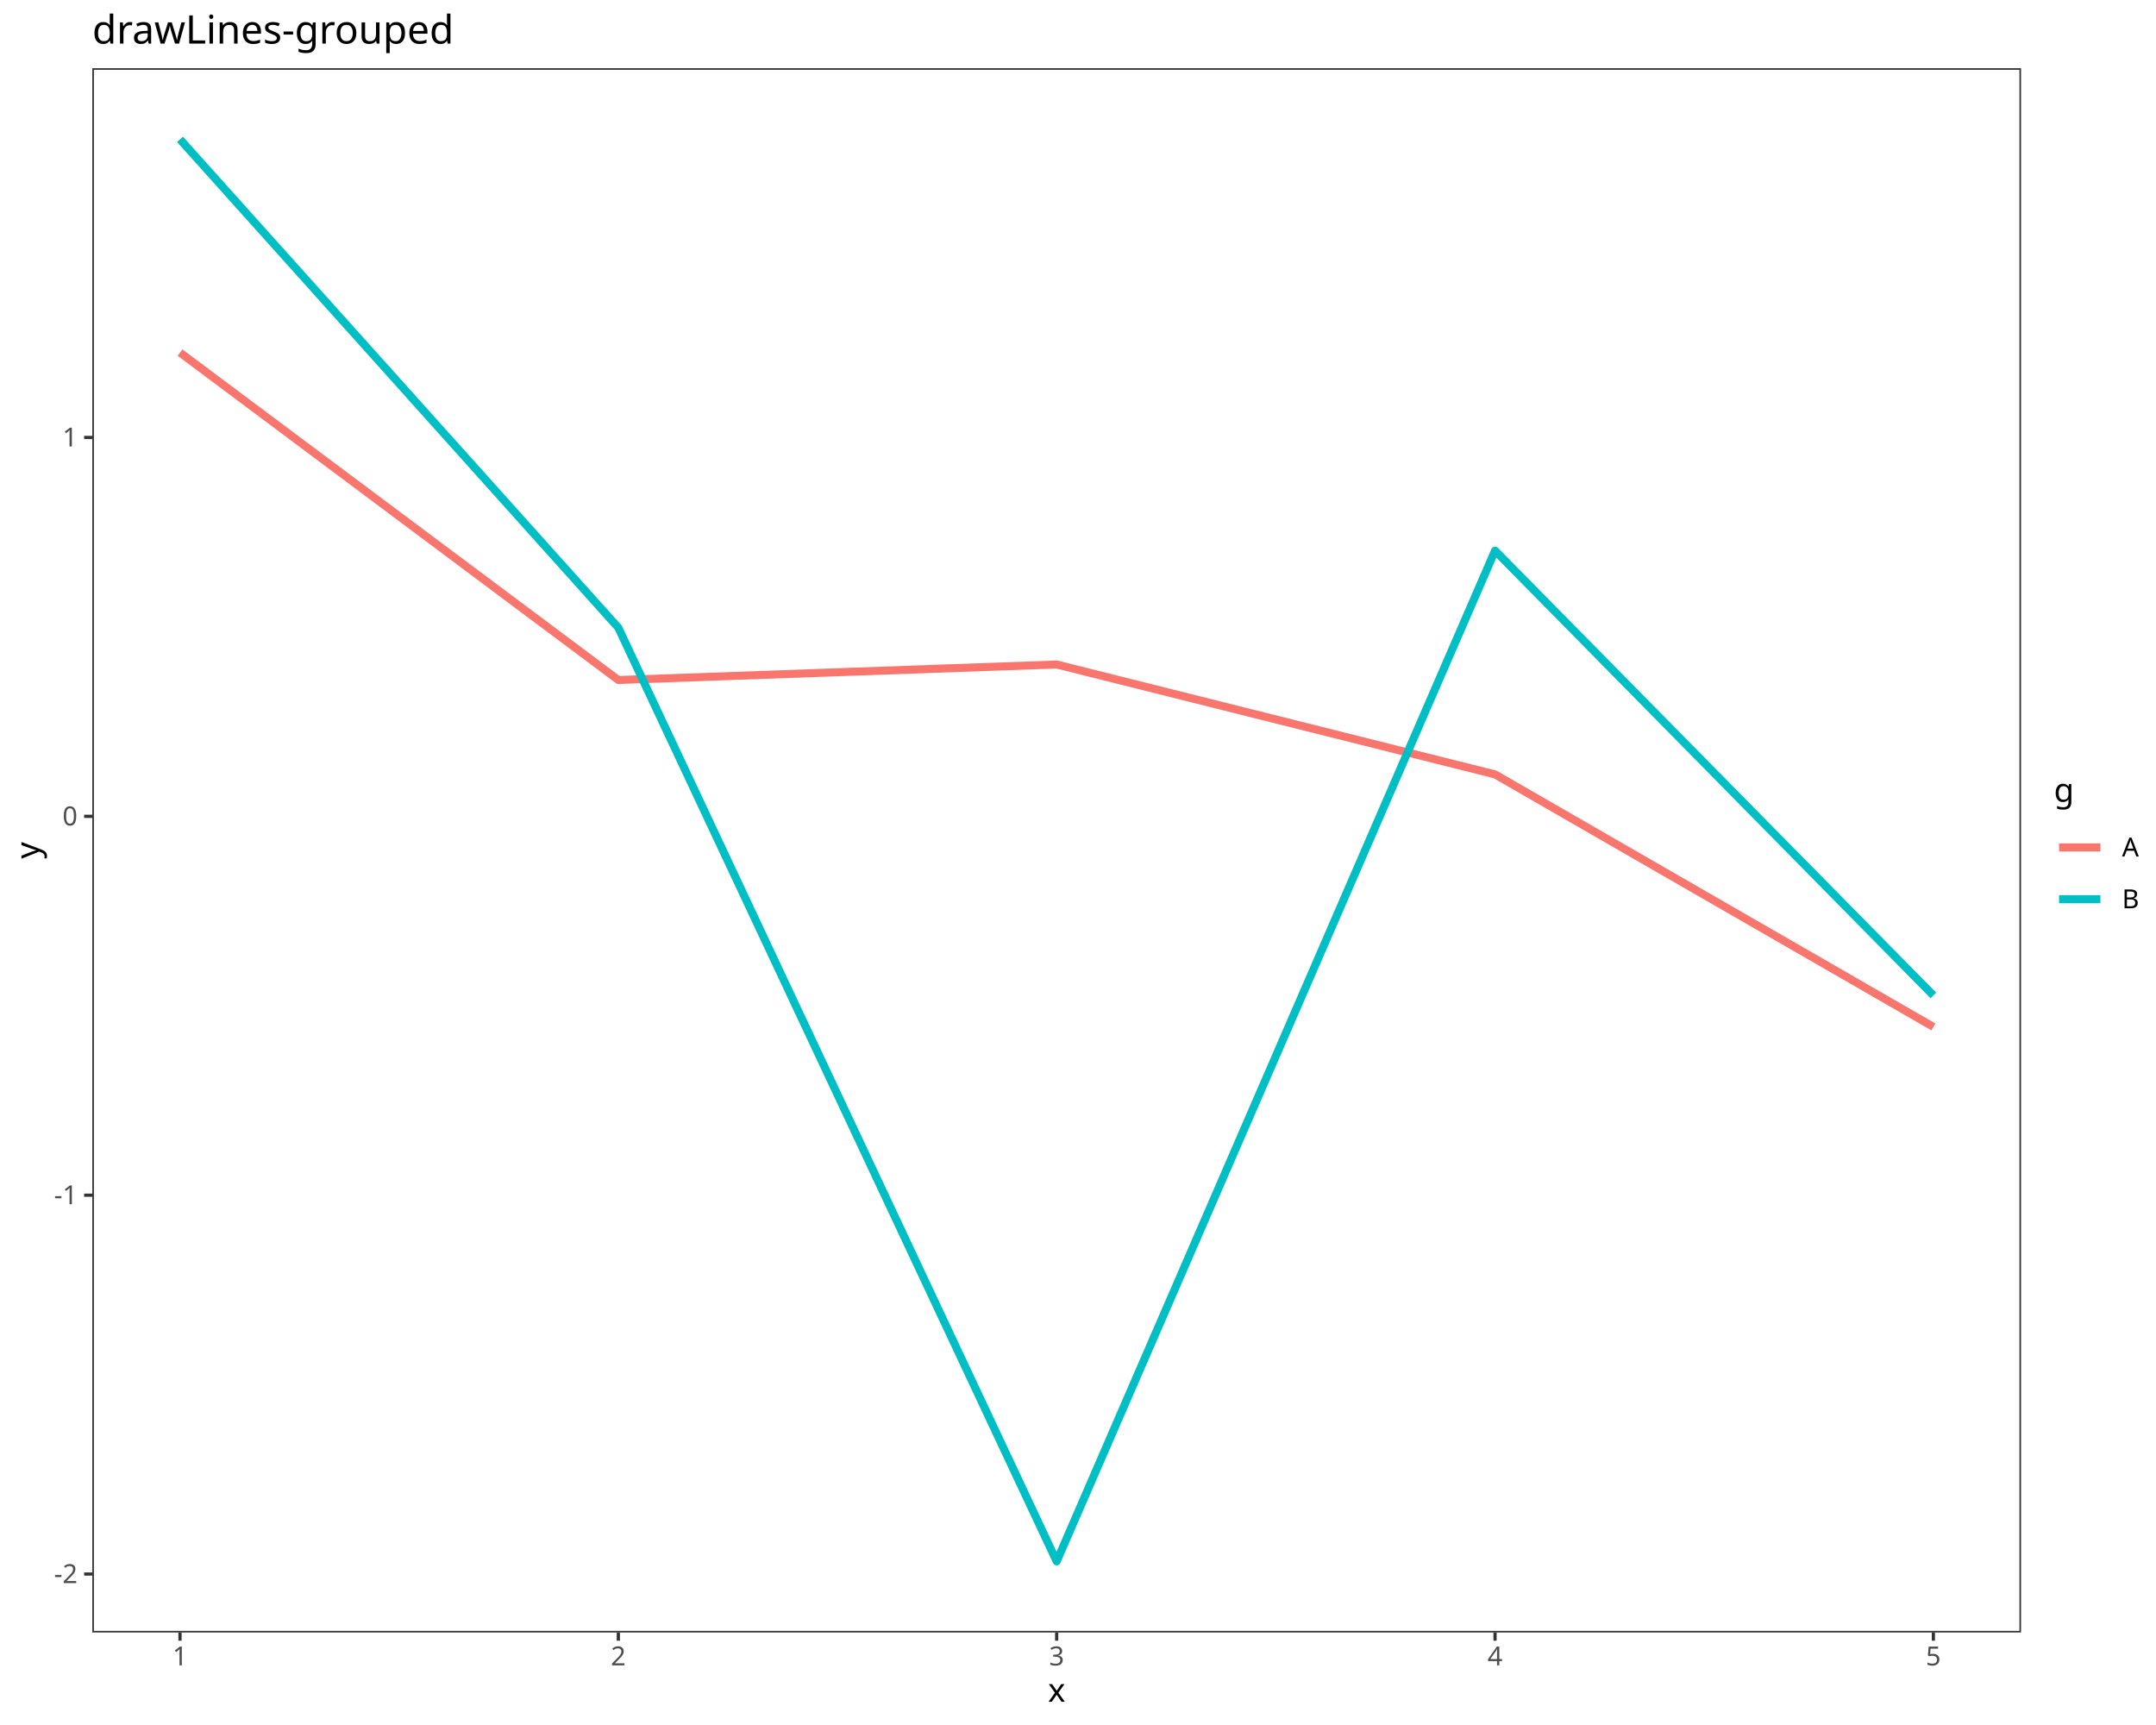
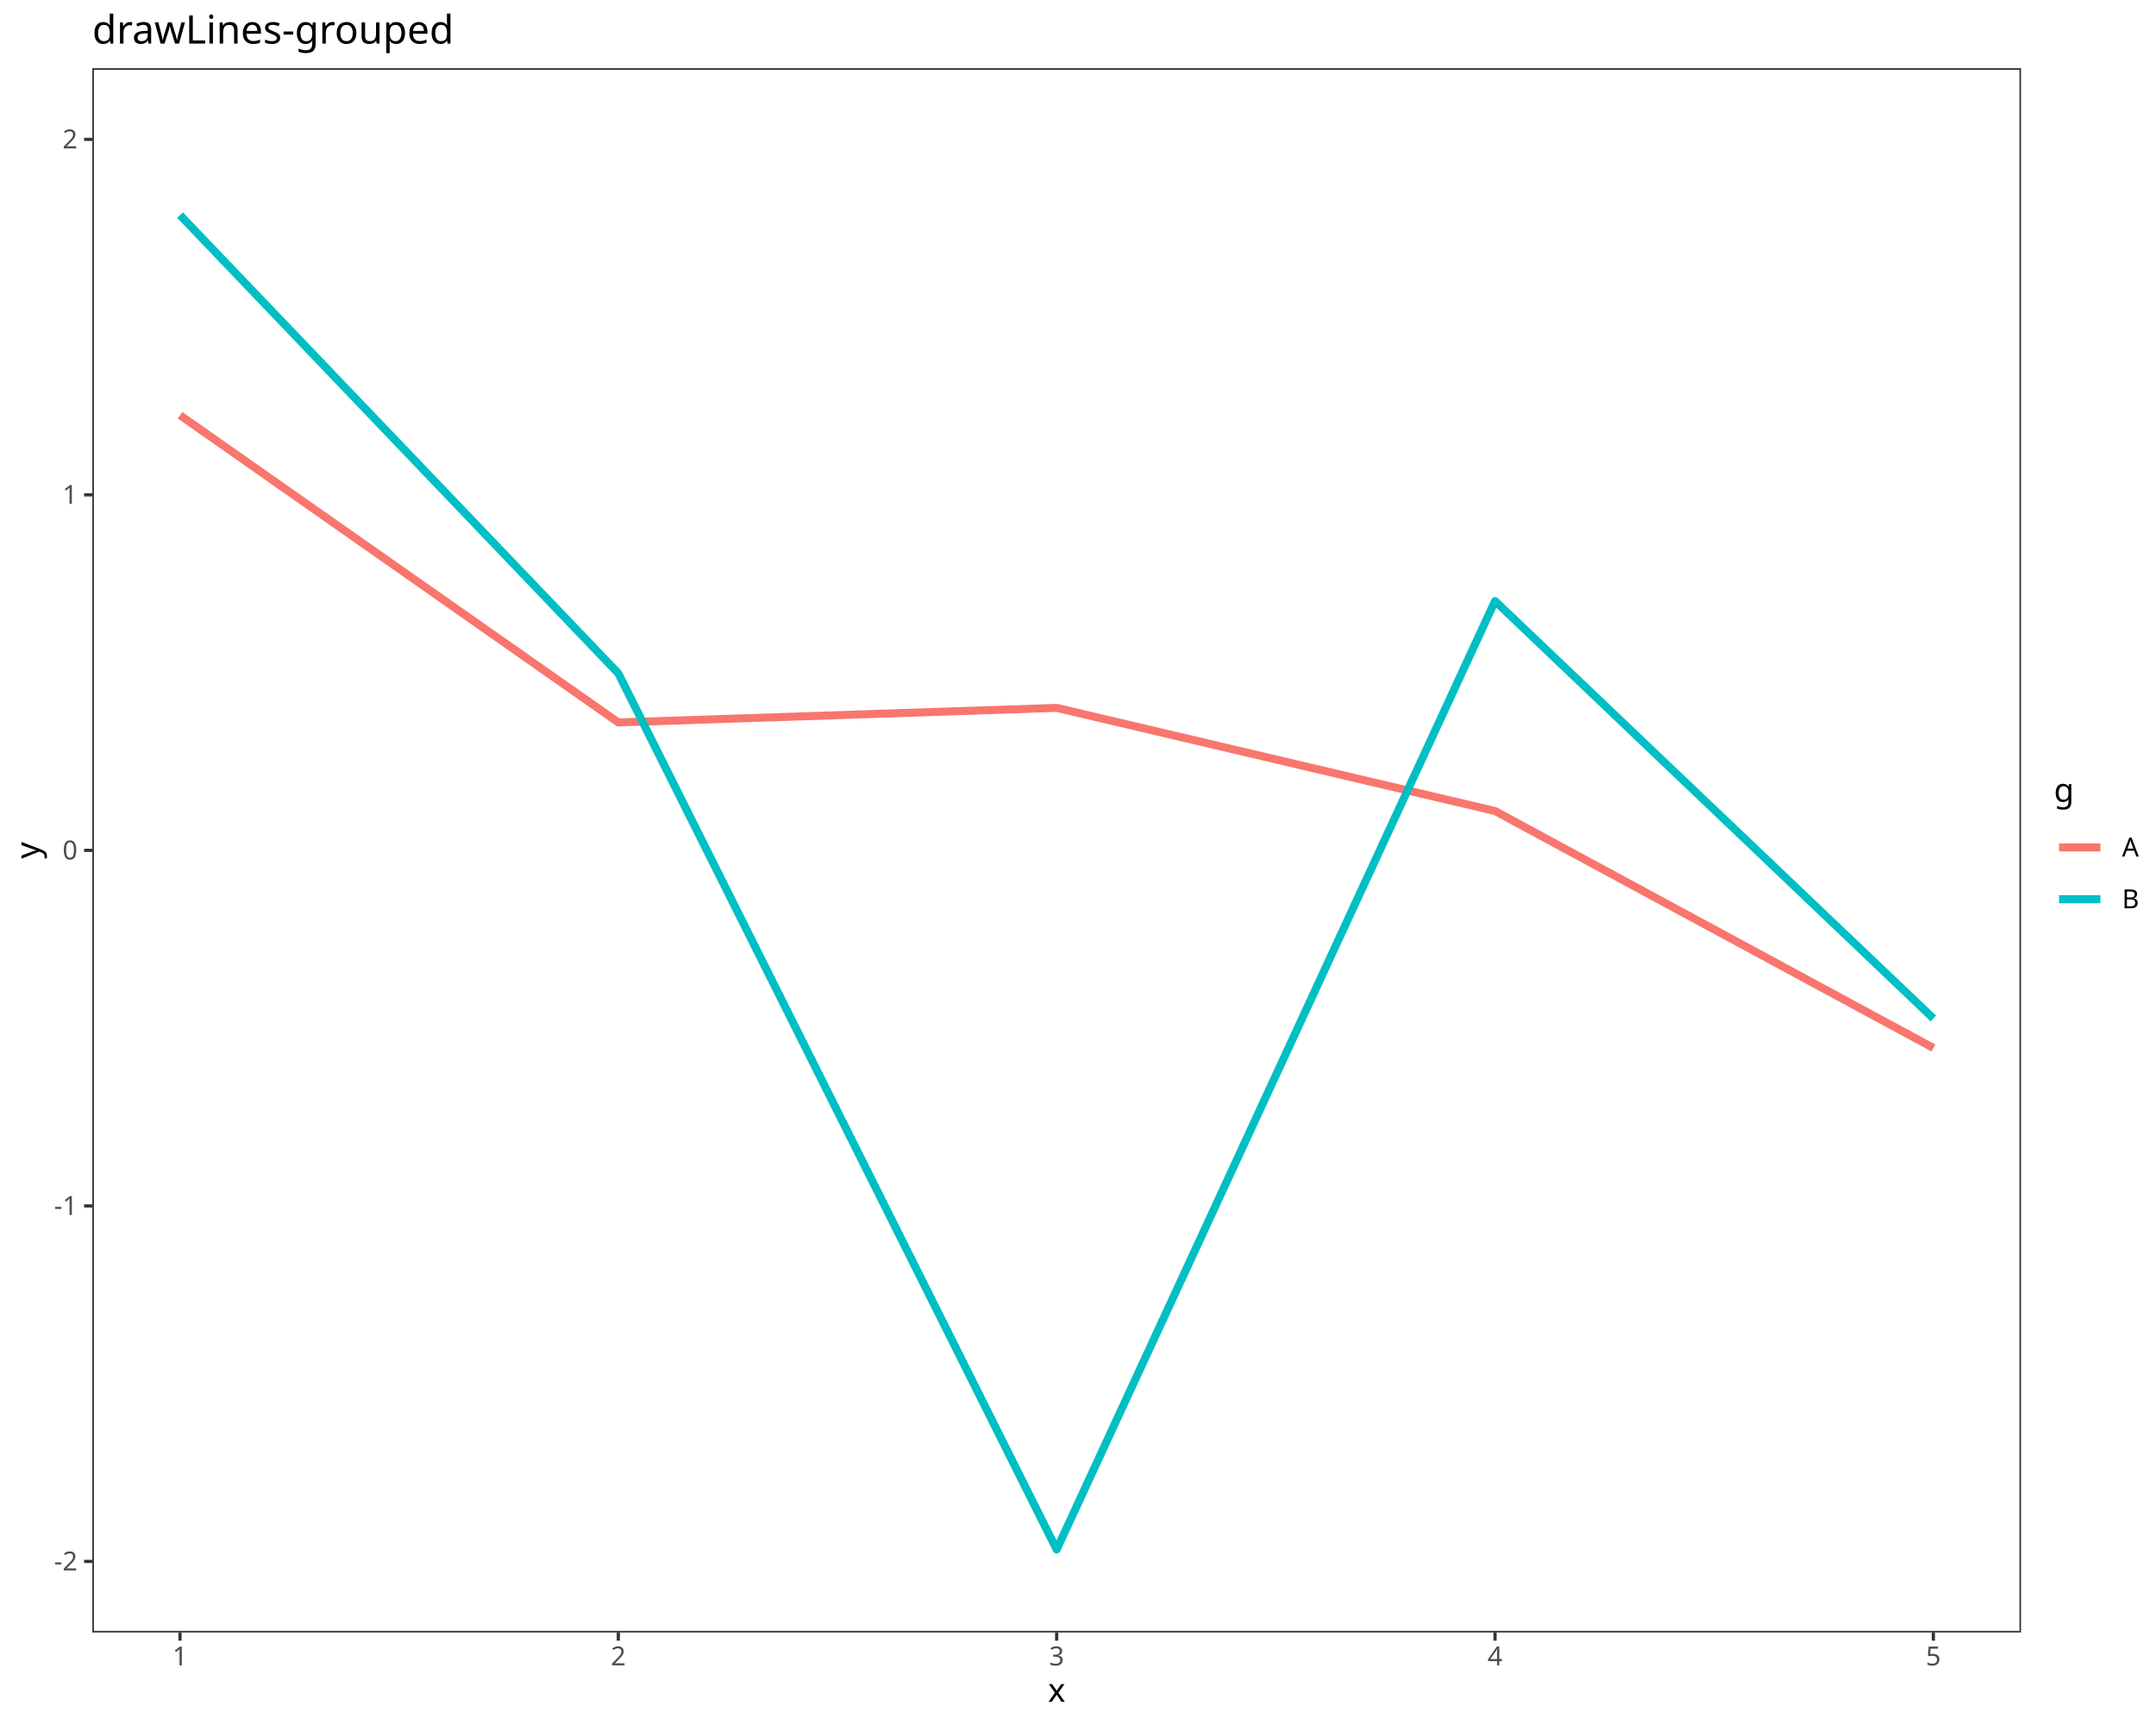
<svg xmlns="http://www.w3.org/2000/svg" class="svglite" data-engine-version="2.0" width="720.00pt" height="576.00pt" viewBox="0 0 720.00 576.00">
  <defs>
    <style type="text/css">
    .svglite line, .svglite polyline, .svglite polygon, .svglite path, .svglite rect, .svglite circle {
      fill: none;
      stroke: #000000;
      stroke-linecap: round;
      stroke-linejoin: round;
      stroke-miterlimit: 10.00;
    }
  </style>
  </defs>
  <rect width="100%" height="100%" style="stroke: none; fill: #FFFFFF;" />
  <defs>
    <clipPath id="cpMC4wMHw3MjAuMDB8MC4wMHw1NzYuMDA=">
      <rect x="0.00" y="0.00" width="720.00" height="576.00" />
    </clipPath>
  </defs>
  <g clip-path="url(#cpMC4wMHw3MjAuMDB8MC4wMHw1NzYuMDA=)">
    <rect x="0.00" y="0.00" width="720.00" height="576.00" style="stroke-width: 1.07; stroke: #FFFFFF; fill: #FFFFFF;" />
  </g>
  <defs>
    <clipPath id="cpMzAuODN8Njc0LjkzfDIyLjc4fDU0NS4xMQ==">
      <rect x="30.83" y="22.78" width="644.10" height="522.33" />
    </clipPath>
  </defs>
  <g clip-path="url(#cpMzAuODN8Njc0LjkzfDIyLjc4fDU0NS4xMQ==)">
    <rect x="30.83" y="22.78" width="644.10" height="522.33" style="stroke-width: 1.07; stroke: none; fill: #FFFFFF;" />
-     <polyline points="60.11,117.73 206.49,227.06 352.88,221.88 499.27,258.58 645.65,342.90 " style="stroke-width: 2.67; stroke: #F8766D; stroke-linecap: butt;" />
-     <polyline points="60.11,46.53 206.49,209.60 352.88,521.37 499.27,183.86 645.65,332.39 " style="stroke-width: 2.67; stroke: #00BFC4; stroke-linecap: butt;" />
+     <polyline points="60.11,138.64 206.49,241.23 352.88,236.37 499.27,270.81 645.65,349.93 " style="stroke-width: 2.67; stroke: #F8766D; stroke-linecap: butt;" />
+     <polyline points="60.11,71.82 206.49,224.85 352.88,517.41 499.27,200.69 645.65,340.07 " style="stroke-width: 2.67; stroke: #00BFC4; stroke-linecap: butt;" />
    <rect x="30.83" y="22.78" width="644.10" height="522.33" style="stroke-width: 1.07; stroke: #333333;" />
  </g>
  <g clip-path="url(#cpMC4wMHw3MjAuMDB8MC4wMHw1NzYuMDA=)">
-     <text x="25.90" y="528.62" text-anchor="end" style="font-size: 8.80px; fill: #4D4D4D; font-family: sans;" textLength="7.82px" lengthAdjust="spacingAndGlyphs">-2</text>
-     <text x="25.90" y="402.12" text-anchor="end" style="font-size: 8.80px; fill: #4D4D4D; font-family: sans;" textLength="7.82px" lengthAdjust="spacingAndGlyphs">-1</text>
-     <text x="25.90" y="275.61" text-anchor="end" style="font-size: 8.80px; fill: #4D4D4D; font-family: sans;" textLength="4.89px" lengthAdjust="spacingAndGlyphs">0</text>
-     <text x="25.90" y="149.10" text-anchor="end" style="font-size: 8.80px; fill: #4D4D4D; font-family: sans;" textLength="4.89px" lengthAdjust="spacingAndGlyphs">1</text>
-     <polyline points="28.09,525.59 30.83,525.59 " style="stroke-width: 1.07; stroke: #333333; stroke-linecap: butt;" />
-     <polyline points="28.09,399.09 30.83,399.09 " style="stroke-width: 1.07; stroke: #333333; stroke-linecap: butt;" />
-     <polyline points="28.09,272.58 30.83,272.58 " style="stroke-width: 1.07; stroke: #333333; stroke-linecap: butt;" />
-     <polyline points="28.09,146.08 30.83,146.08 " style="stroke-width: 1.07; stroke: #333333; stroke-linecap: butt;" />
+     <text x="25.90" y="524.40" text-anchor="end" style="font-size: 8.80px; fill: #4D4D4D; font-family: sans;" textLength="7.82px" lengthAdjust="spacingAndGlyphs">-2</text>
+     <text x="25.90" y="405.69" text-anchor="end" style="font-size: 8.80px; fill: #4D4D4D; font-family: sans;" textLength="7.82px" lengthAdjust="spacingAndGlyphs">-1</text>
+     <text x="25.90" y="286.98" text-anchor="end" style="font-size: 8.80px; fill: #4D4D4D; font-family: sans;" textLength="4.89px" lengthAdjust="spacingAndGlyphs">0</text>
+     <text x="25.90" y="168.26" text-anchor="end" style="font-size: 8.80px; fill: #4D4D4D; font-family: sans;" textLength="4.89px" lengthAdjust="spacingAndGlyphs">1</text>
+     <text x="25.90" y="49.55" text-anchor="end" style="font-size: 8.80px; fill: #4D4D4D; font-family: sans;" textLength="4.89px" lengthAdjust="spacingAndGlyphs">2</text>
+     <polyline points="28.09,521.37 30.83,521.37 " style="stroke-width: 1.07; stroke: #333333; stroke-linecap: butt;" />
+     <polyline points="28.09,402.66 30.83,402.66 " style="stroke-width: 1.07; stroke: #333333; stroke-linecap: butt;" />
+     <polyline points="28.09,283.95 30.83,283.95 " style="stroke-width: 1.07; stroke: #333333; stroke-linecap: butt;" />
+     <polyline points="28.09,165.24 30.83,165.24 " style="stroke-width: 1.07; stroke: #333333; stroke-linecap: butt;" />
+     <polyline points="28.09,46.53 30.83,46.53 " style="stroke-width: 1.07; stroke: #333333; stroke-linecap: butt;" />
    <polyline points="60.11,547.85 60.11,545.11 " style="stroke-width: 1.07; stroke: #333333; stroke-linecap: butt;" />
    <polyline points="206.49,547.85 206.49,545.11 " style="stroke-width: 1.07; stroke: #333333; stroke-linecap: butt;" />
    <polyline points="352.88,547.85 352.88,545.11 " style="stroke-width: 1.07; stroke: #333333; stroke-linecap: butt;" />
    <polyline points="499.27,547.85 499.27,545.11 " style="stroke-width: 1.07; stroke: #333333; stroke-linecap: butt;" />
    <polyline points="645.65,547.85 645.65,545.11 " style="stroke-width: 1.07; stroke: #333333; stroke-linecap: butt;" />
    <text x="60.11" y="556.10" text-anchor="middle" style="font-size: 8.80px; fill: #4D4D4D; font-family: sans;" textLength="4.89px" lengthAdjust="spacingAndGlyphs">1</text>
    <text x="206.49" y="556.10" text-anchor="middle" style="font-size: 8.80px; fill: #4D4D4D; font-family: sans;" textLength="4.89px" lengthAdjust="spacingAndGlyphs">2</text>
    <text x="352.88" y="556.10" text-anchor="middle" style="font-size: 8.80px; fill: #4D4D4D; font-family: sans;" textLength="4.89px" lengthAdjust="spacingAndGlyphs">3</text>
    <text x="499.27" y="556.10" text-anchor="middle" style="font-size: 8.80px; fill: #4D4D4D; font-family: sans;" textLength="4.89px" lengthAdjust="spacingAndGlyphs">4</text>
    <text x="645.65" y="556.10" text-anchor="middle" style="font-size: 8.80px; fill: #4D4D4D; font-family: sans;" textLength="4.89px" lengthAdjust="spacingAndGlyphs">5</text>
    <text x="352.88" y="568.24" text-anchor="middle" style="font-size: 11.00px; font-family: sans;" textLength="5.50px" lengthAdjust="spacingAndGlyphs">x</text>
    <text transform="translate(13.05,283.95) rotate(-90)" text-anchor="middle" style="font-size: 11.00px; font-family: sans;" textLength="5.50px" lengthAdjust="spacingAndGlyphs">y</text>
    <rect x="685.89" y="259.00" width="28.63" height="49.89" style="stroke-width: 1.07; stroke: none; fill: #FFFFFF;" />
    <text x="685.89" y="267.71" style="font-size: 11.00px; font-family: sans;" textLength="6.12px" lengthAdjust="spacingAndGlyphs">g</text>
    <rect x="685.89" y="274.33" width="17.28" height="17.28" style="stroke-width: 1.07; stroke: none; fill: #FFFFFF;" />
    <line x1="687.62" y1="282.97" x2="701.44" y2="282.97" style="stroke-width: 2.67; stroke: #F8766D; stroke-linecap: butt;" />
    <rect x="685.89" y="291.61" width="17.28" height="17.28" style="stroke-width: 1.07; stroke: none; fill: #FFFFFF;" />
    <line x1="687.62" y1="300.25" x2="701.44" y2="300.25" style="stroke-width: 2.67; stroke: #00BFC4; stroke-linecap: butt;" />
    <text x="708.65" y="286.00" style="font-size: 8.80px; font-family: sans;" textLength="5.87px" lengthAdjust="spacingAndGlyphs">A</text>
    <text x="708.65" y="303.28" style="font-size: 8.80px; font-family: sans;" textLength="5.87px" lengthAdjust="spacingAndGlyphs">B</text>
    <text x="30.83" y="14.56" style="font-size: 13.20px; font-family: sans;" textLength="113.02px" lengthAdjust="spacingAndGlyphs">drawLines-grouped</text>
  </g>
</svg>
